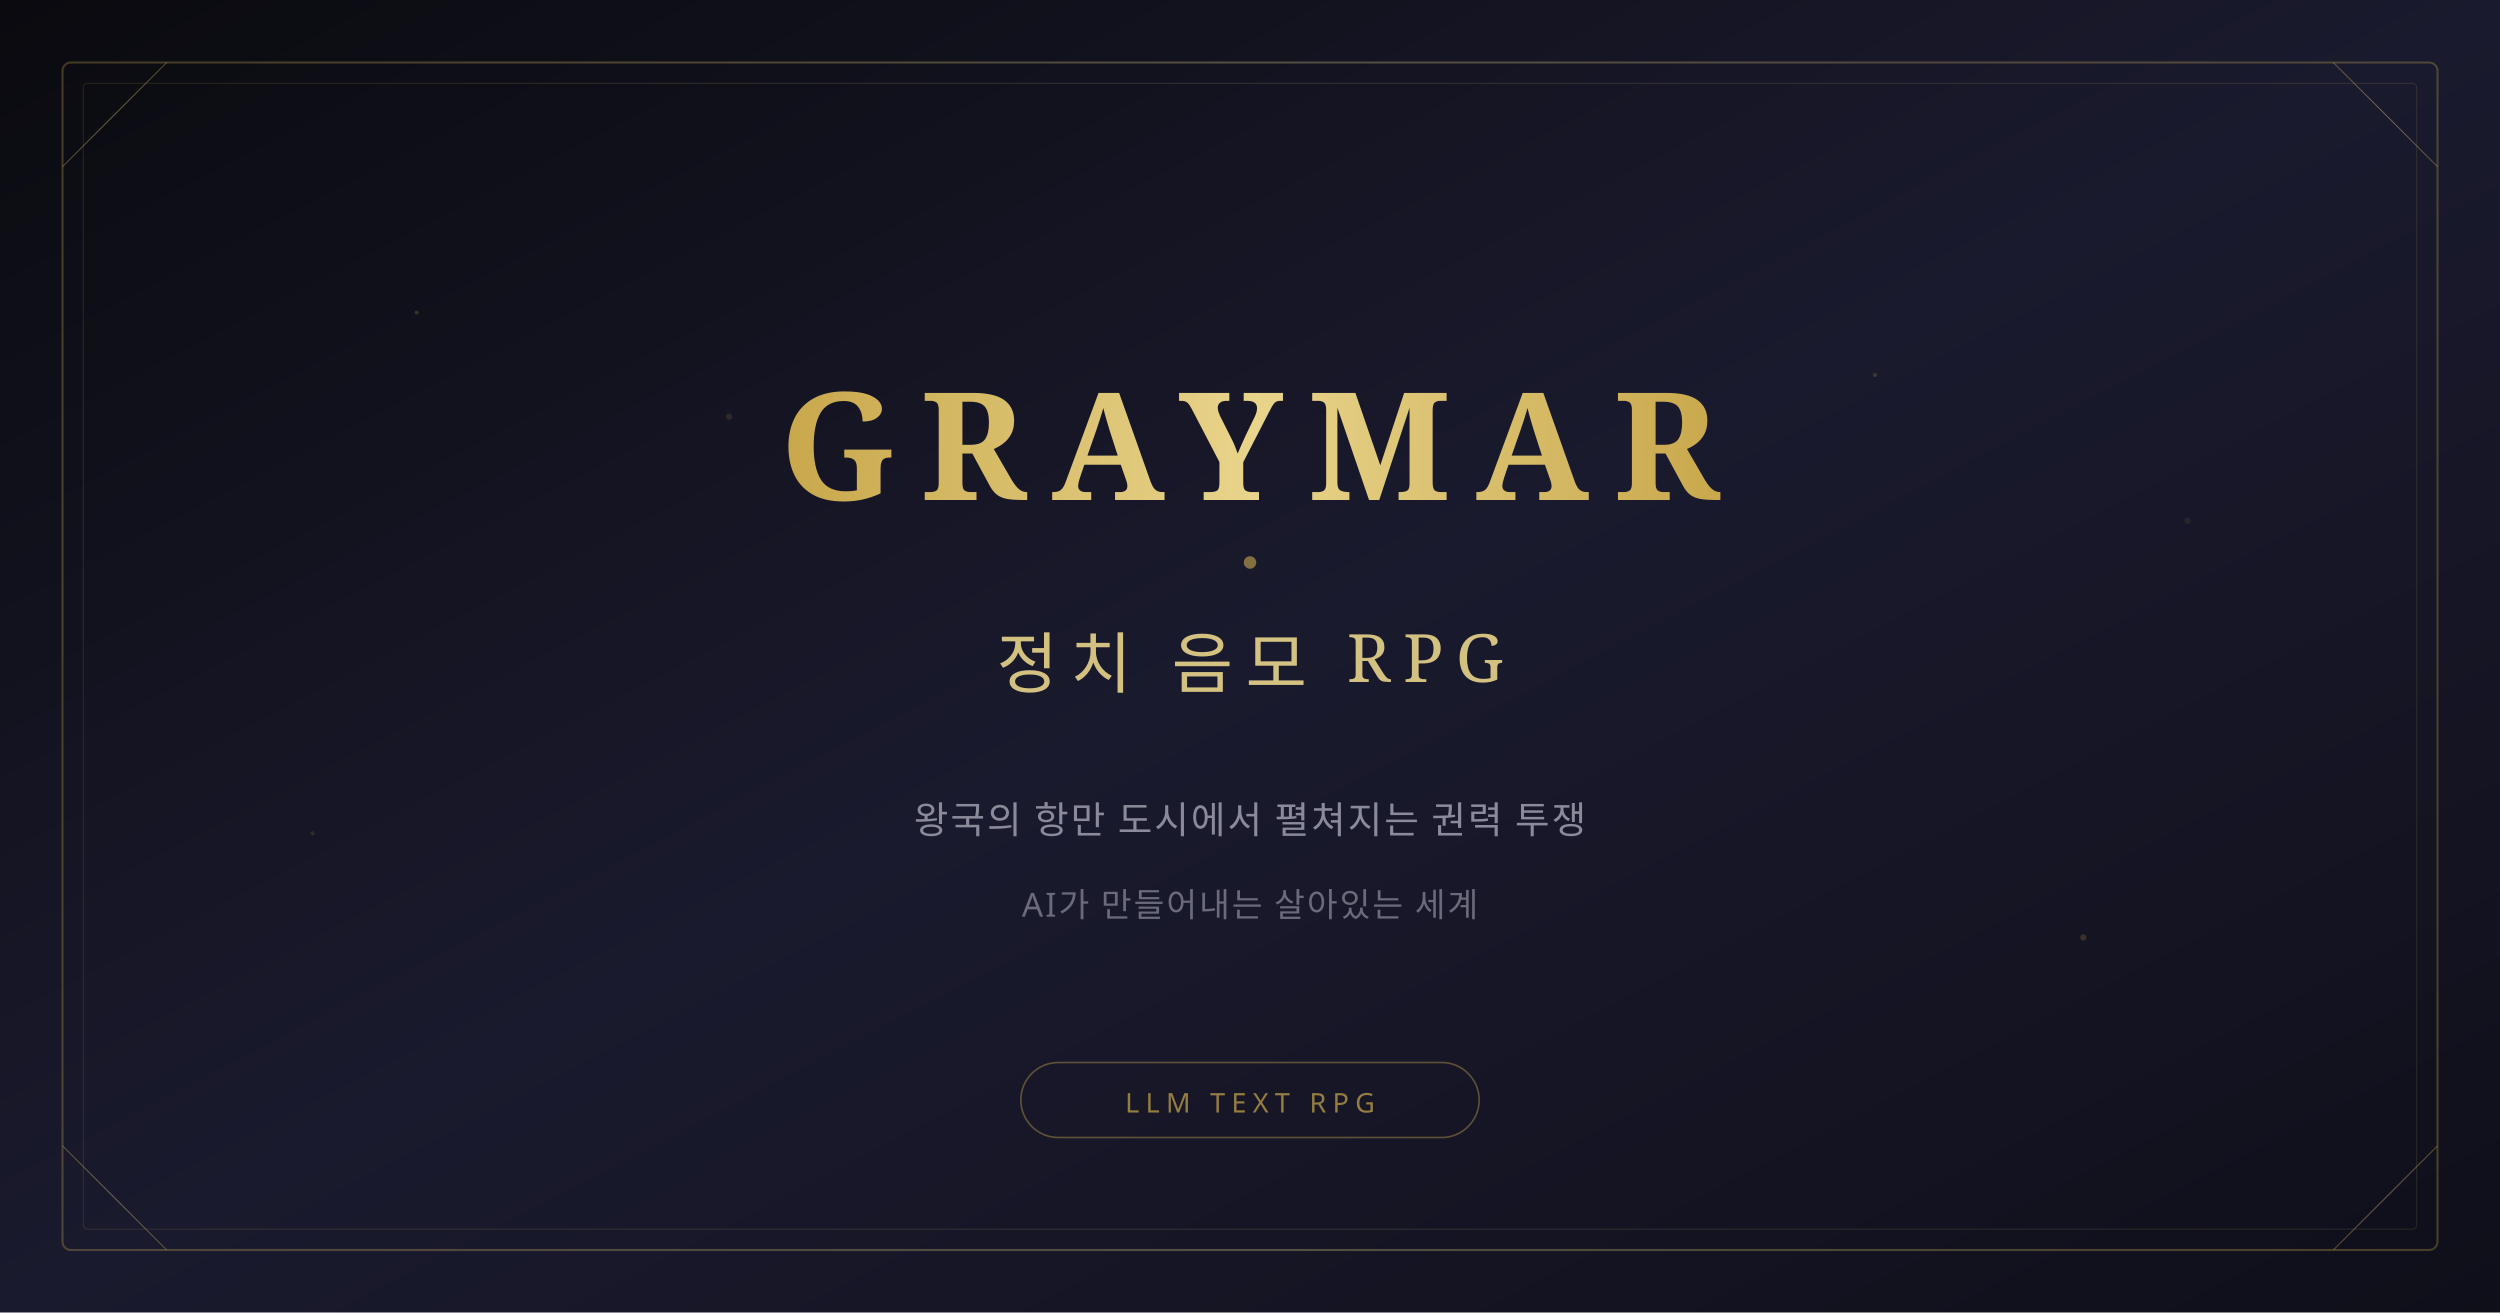
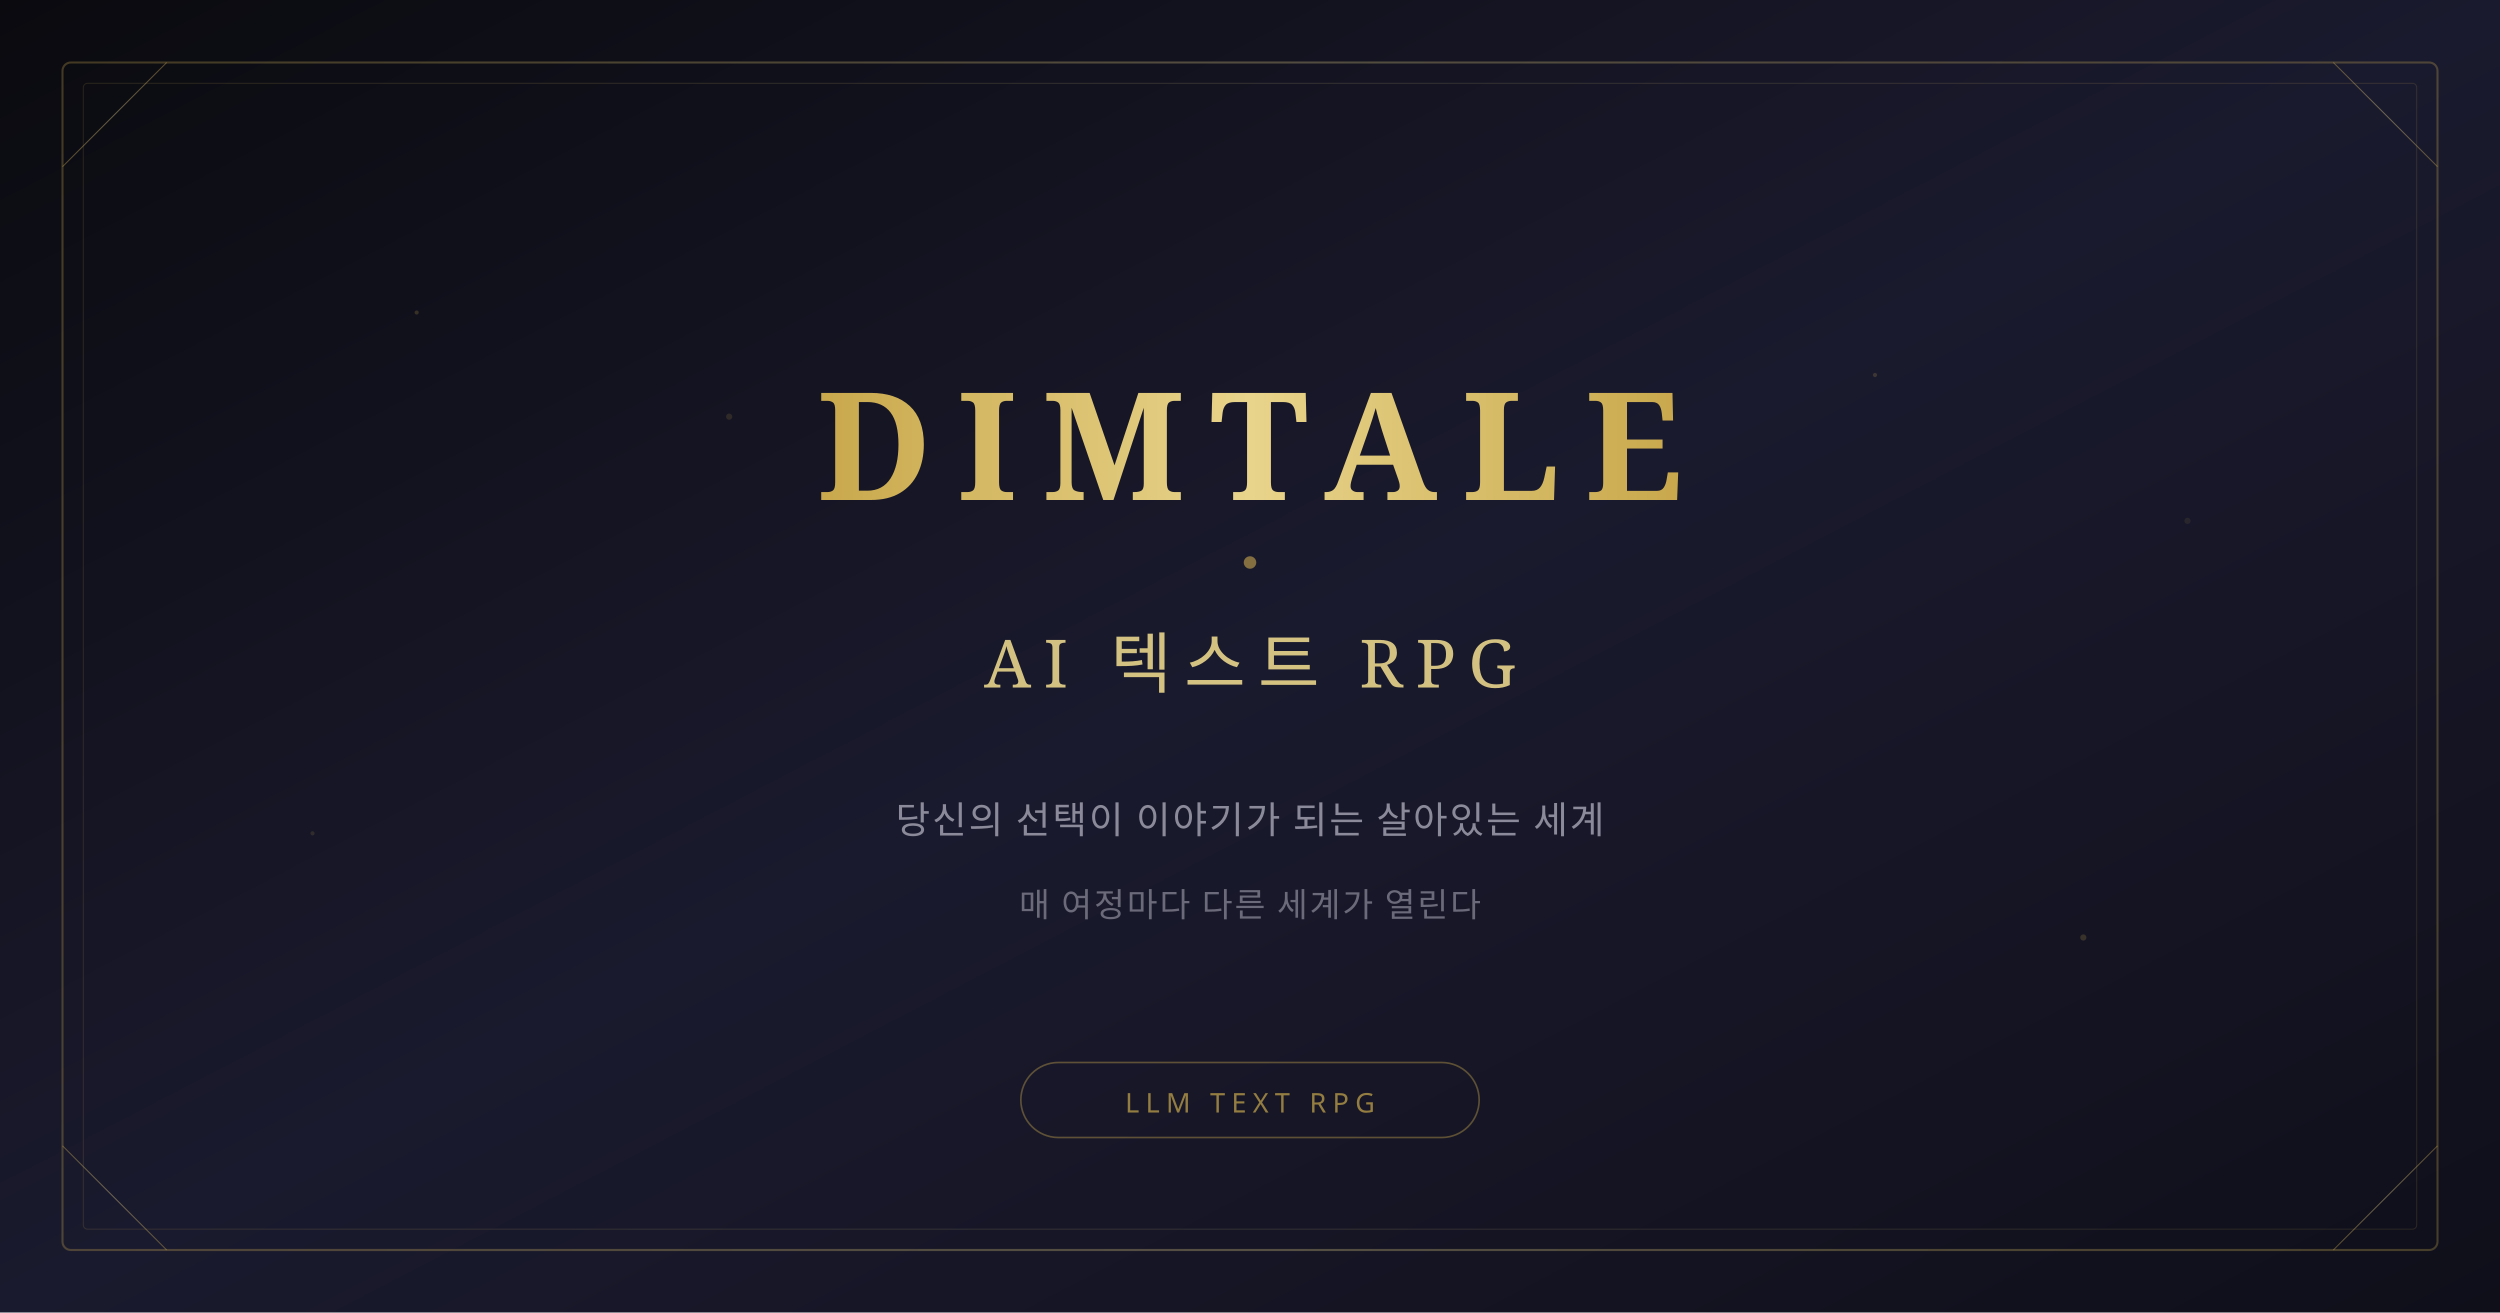
<svg xmlns="http://www.w3.org/2000/svg" width="1200" height="630" viewBox="0 0 1200 630">
  <defs>
    <linearGradient id="bg" x1="0%" y1="0%" x2="100%" y2="100%">
      <stop offset="0%" style="stop-color:#0a0a0f" />
      <stop offset="50%" style="stop-color:#1a1a2e" />
      <stop offset="100%" style="stop-color:#0f0f1a" />
    </linearGradient>
    <linearGradient id="gold" x1="0%" y1="0%" x2="100%" y2="0%">
      <stop offset="0%" style="stop-color:#C9A84C" />
      <stop offset="50%" style="stop-color:#E8D48B" />
      <stop offset="100%" style="stop-color:#C9A84C" />
    </linearGradient>
  </defs>
  <rect width="1200" height="630" fill="url(#bg)" />
  <rect x="30" y="30" width="1140" height="570" fill="none" stroke="url(#gold)" stroke-width="1" opacity="0.3" rx="4" />
  <rect x="40" y="40" width="1120" height="550" fill="none" stroke="url(#gold)" stroke-width="0.5" opacity="0.15" rx="2" />
  <line x1="30" y1="80" x2="80" y2="30" stroke="url(#gold)" stroke-width="0.5" opacity="0.4" />
  <line x1="1120" y1="30" x2="1170" y2="80" stroke="url(#gold)" stroke-width="0.5" opacity="0.4" />
  <line x1="30" y1="550" x2="80" y2="600" stroke="url(#gold)" stroke-width="0.5" opacity="0.4" />
  <line x1="1120" y1="600" x2="1170" y2="550" stroke="url(#gold)" stroke-width="0.5" opacity="0.4" />
  <circle cx="200" cy="150" r="1" fill="#C9A84C" opacity="0.2" />
  <circle cx="350" cy="200" r="1.5" fill="#C9A84C" opacity="0.15" />
  <circle cx="900" cy="180" r="1" fill="#C9A84C" opacity="0.2" />
  <circle cx="1050" cy="250" r="1.5" fill="#C9A84C" opacity="0.1" />
  <circle cx="150" cy="400" r="1" fill="#C9A84C" opacity="0.15" />
  <circle cx="1000" cy="450" r="1.5" fill="#C9A84C" opacity="0.2" />
-   <text x="600" y="240" text-anchor="middle" font-family="Georgia, 'Noto Serif KR', serif" font-size="72" font-weight="700" fill="url(#gold)" letter-spacing="12">GRAYMAR</text>
+   <text x="600" y="240" text-anchor="middle" font-family="Georgia, 'Noto Serif KR', serif" font-size="72" font-weight="700" fill="url(#gold)" letter-spacing="12">DIMTALE</text>
  <line x1="400" y1="270" x2="800" y2="270" stroke="url(#gold)" stroke-width="1" opacity="0.4" />
  <circle cx="600" cy="270" r="3" fill="#C9A84C" opacity="0.6" />
-   <text x="600" y="330" text-anchor="middle" font-family="'Noto Serif KR', Georgia, serif" font-size="32" fill="#E8D48B" opacity="0.9" letter-spacing="6">정치 음모 RPG</text>
-   <text x="600" y="400" text-anchor="middle" font-family="'Noto Sans KR', sans-serif" font-size="18" fill="#8a8a9a" letter-spacing="1">왕국의 항만 도시에서 펼쳐지는 권력 투쟁</text>
-   <text x="600" y="440" text-anchor="middle" font-family="'Noto Sans KR', sans-serif" font-size="16" fill="#6a6a7a" letter-spacing="1">AI가 만들어내는 살아있는 세계</text>
+   <text x="600" y="330" text-anchor="middle" font-family="'Noto Serif KR', Georgia, serif" font-size="32" fill="#E8D48B" opacity="0.9" letter-spacing="6">AI 텍스트 RPG</text>
+   <text x="600" y="400" text-anchor="middle" font-family="'Noto Sans KR', sans-serif" font-size="18" fill="#8a8a9a" letter-spacing="1">당신의 선택이 이야기가 되는 살아있는 세계</text>
+   <text x="600" y="440" text-anchor="middle" font-family="'Noto Sans KR', sans-serif" font-size="16" fill="#6a6a7a" letter-spacing="1">매 여정마다 다른 세계가 열린다</text>
  <rect x="490" y="510" width="220" height="36" rx="18" fill="none" stroke="#C9A84C" stroke-width="0.8" opacity="0.4" />
  <text x="600" y="534" text-anchor="middle" font-family="'IBM Plex Sans KR', sans-serif" font-size="13" fill="#C9A84C" opacity="0.7" letter-spacing="3">LLM TEXT RPG</text>
</svg>
